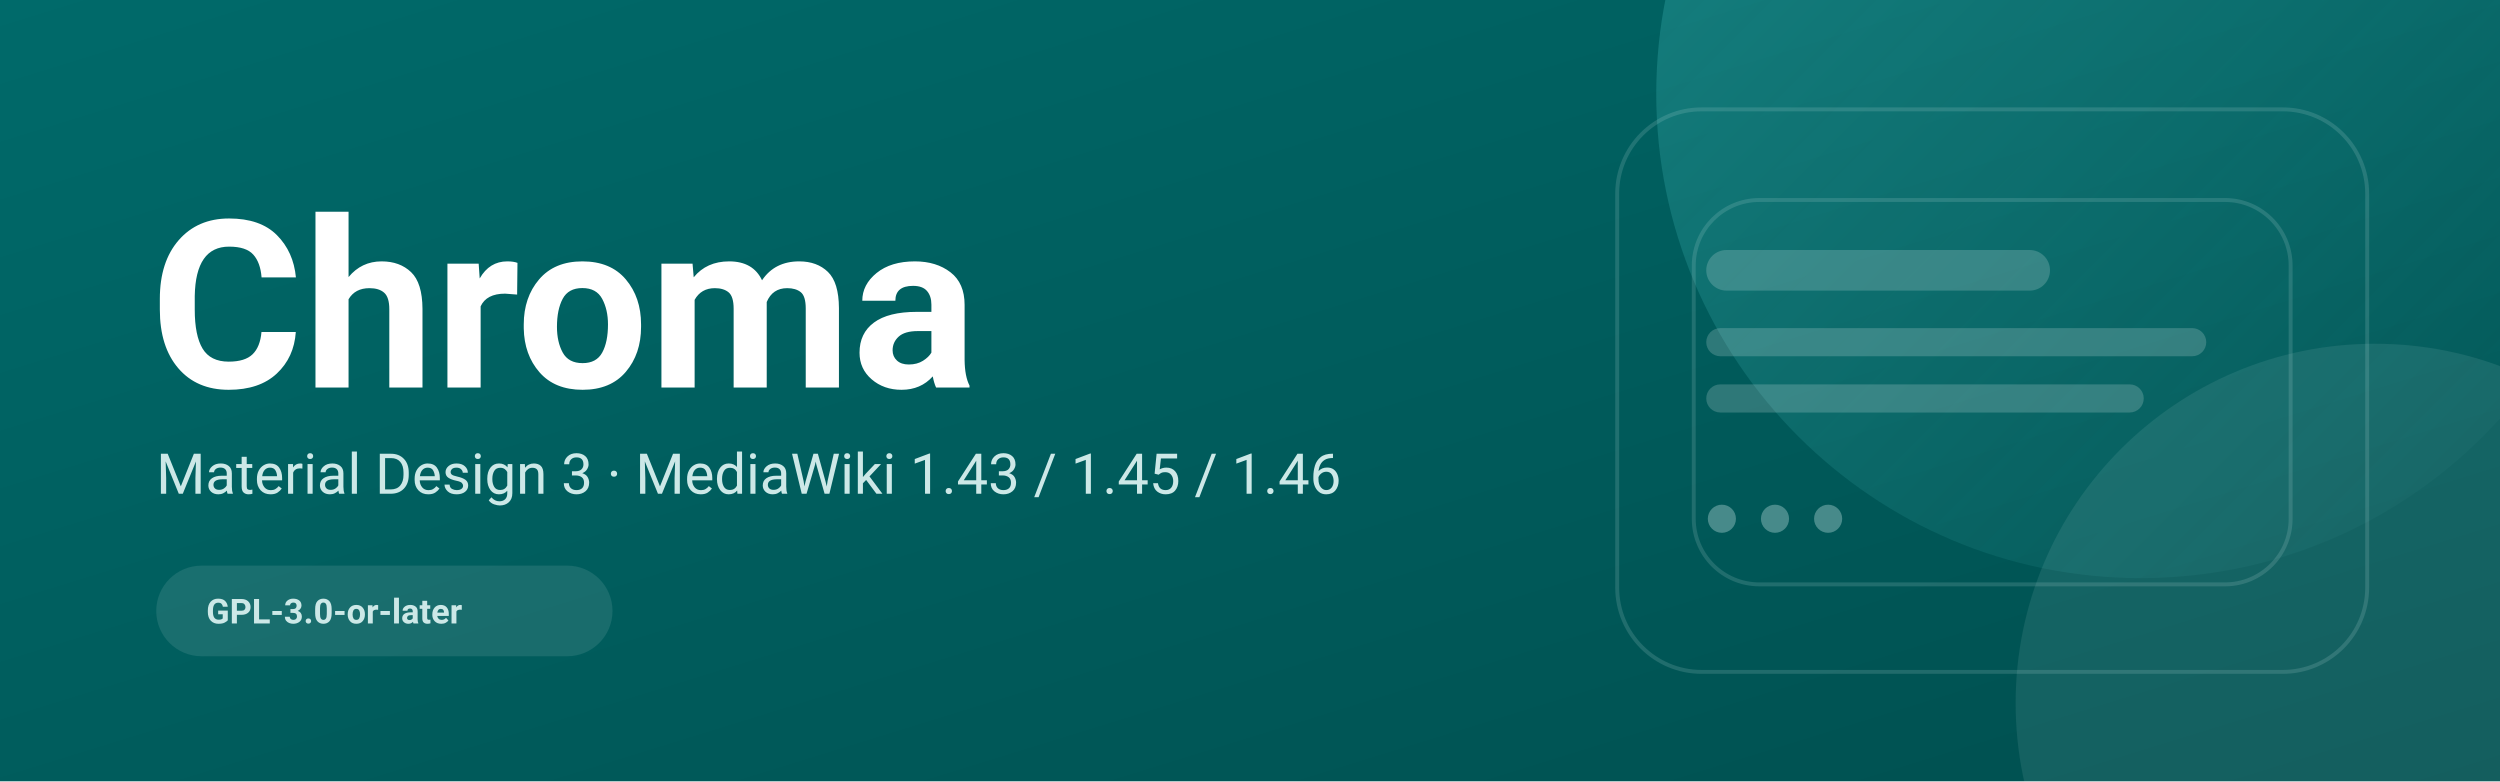
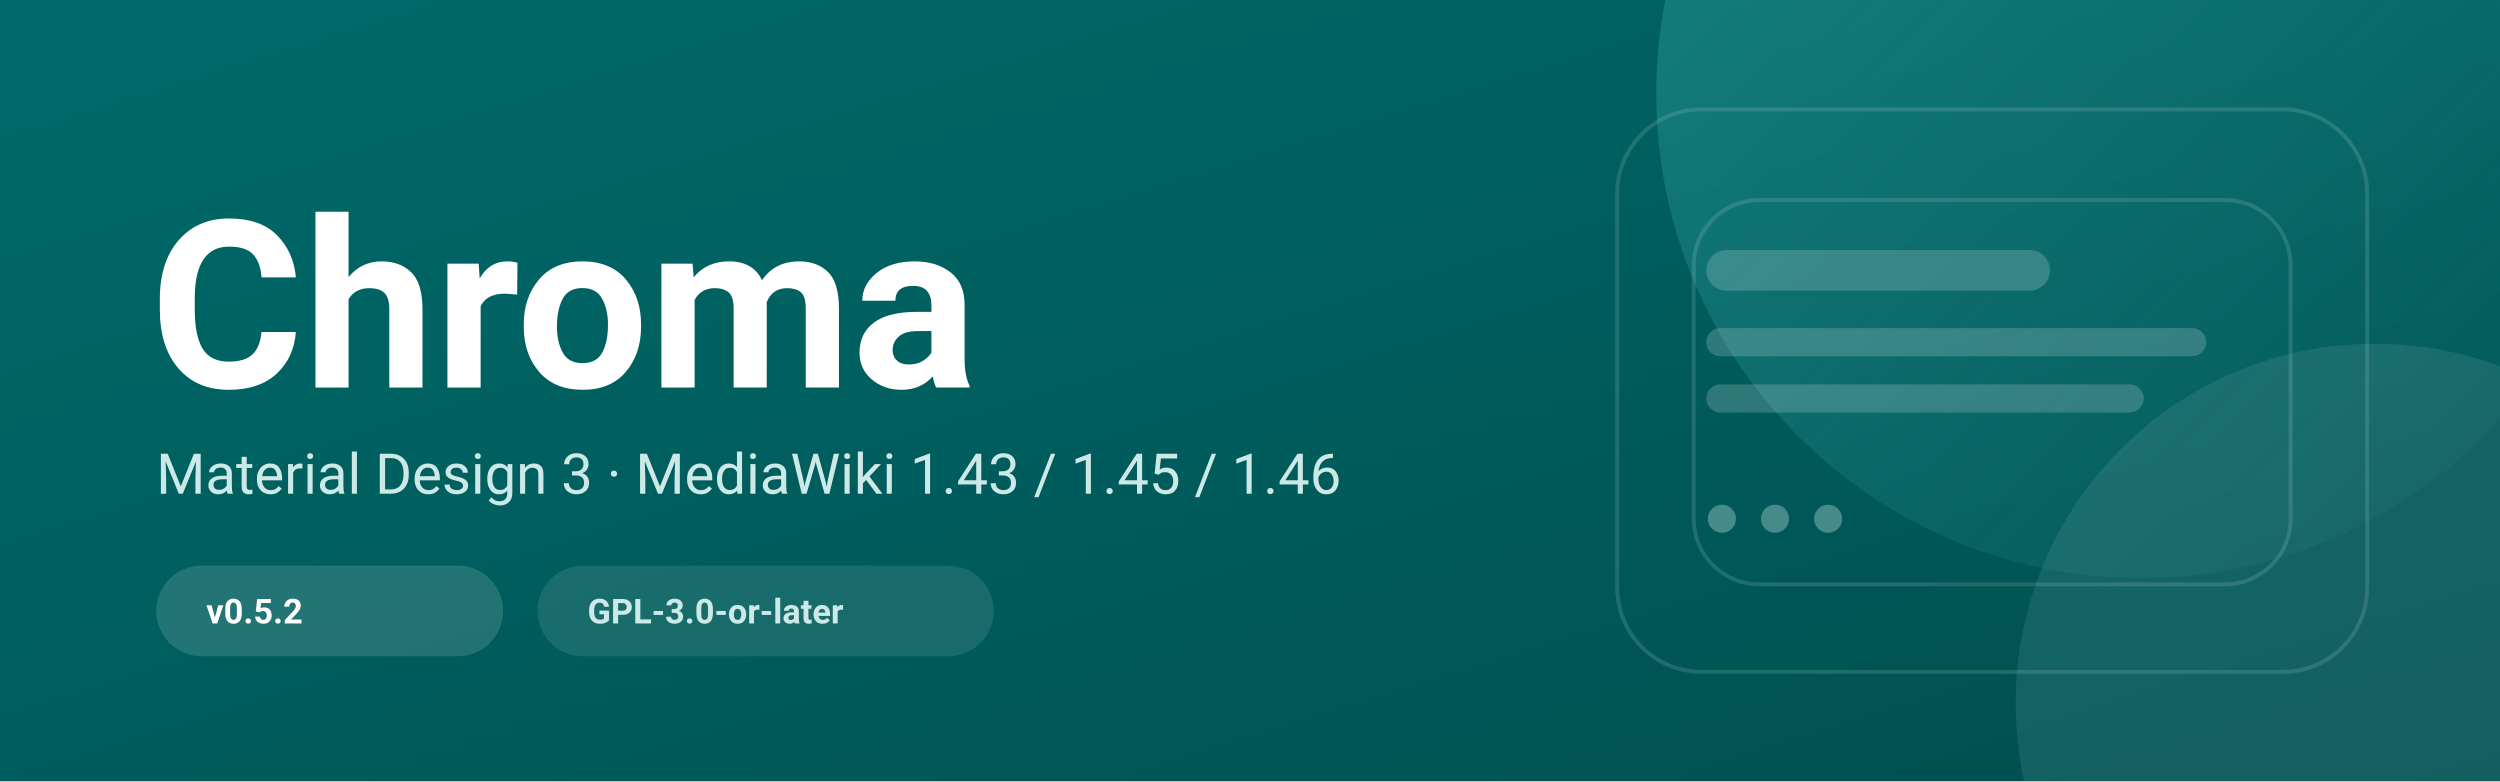
<svg xmlns="http://www.w3.org/2000/svg" width="1600" height="500" viewBox="0 0 1600 500" role="img" aria-label="Chroma — a Material Design 3 inspired MediaWiki skin">
  <defs>
    <linearGradient id="bg" x1="0" y1="0" x2="1" y2="1">
      <stop offset="0" stop-color="#006a6a" />
      <stop offset="1" stop-color="#004f4f" />
    </linearGradient>
    <linearGradient id="glow" x1="0" y1="0" x2="1" y2="1">
      <stop offset="0" stop-color="#6ff7f6" stop-opacity=".22" />
      <stop offset="1" stop-color="#6ff7f6" stop-opacity="0" />
    </linearGradient>
  </defs>
  <rect width="1600" height="500" fill="url(#bg)" />
  <circle cx="1370" cy="60" r="310" fill="url(#glow)" />
  <circle cx="1520" cy="450" r="230" fill="#cce8e7" opacity=".10" />
  <g opacity=".16" fill="none" stroke="#cce8e7" stroke-width="2.5">
    <rect x="1035" y="70" width="480" height="360" rx="54" />
    <rect x="1084" y="128" width="382" height="246" rx="42" />
  </g>
  <g opacity=".35" fill="#cce8e7">
    <circle cx="1102" cy="332" r="9" />
    <circle cx="1136" cy="332" r="9" />
    <circle cx="1170" cy="332" r="9" />
  </g>
  <g opacity=".18" fill="#ffffff">
    <rect x="1092" y="160" width="220" height="26" rx="13" />
    <rect x="1092" y="210" width="320" height="18" rx="9" />
    <rect x="1092" y="246" width="280" height="18" rx="9" />
  </g>
  <text x="96" y="248" font-family="Roboto, 'Segoe UI', Arial, sans-serif" font-size="150" font-weight="700" fill="#ffffff">Chroma</text>
  <text x="100" y="316" font-family="Roboto, 'Segoe UI', Arial, sans-serif" font-size="36" fill="#cce8e7">Material Design 3 · MediaWiki 1.43 / 1.45 / 1.46</text>
  <g font-family="Roboto, 'Segoe UI', Arial, sans-serif" font-size="22" font-weight="600">
-     <rect x="100" y="362" width="292" height="58" rx="29" fill="#ffffff" opacity=".10" />
-     <text x="132" y="399" fill="#cce8e7">GPL-3.0-or-later</text>
+     <rect x="100" y="362" width="222" height="58" rx="29" fill="#ffffff" opacity=".14" />
+     <text x="132" y="399" fill="#ffffff">v0.5.2</text>
+     <rect x="344" y="362" width="292" height="58" rx="29" fill="#ffffff" opacity=".10" />
+     <text x="376" y="399" fill="#cce8e7">GPL-3.0-or-later</text>
  </g>
</svg>
